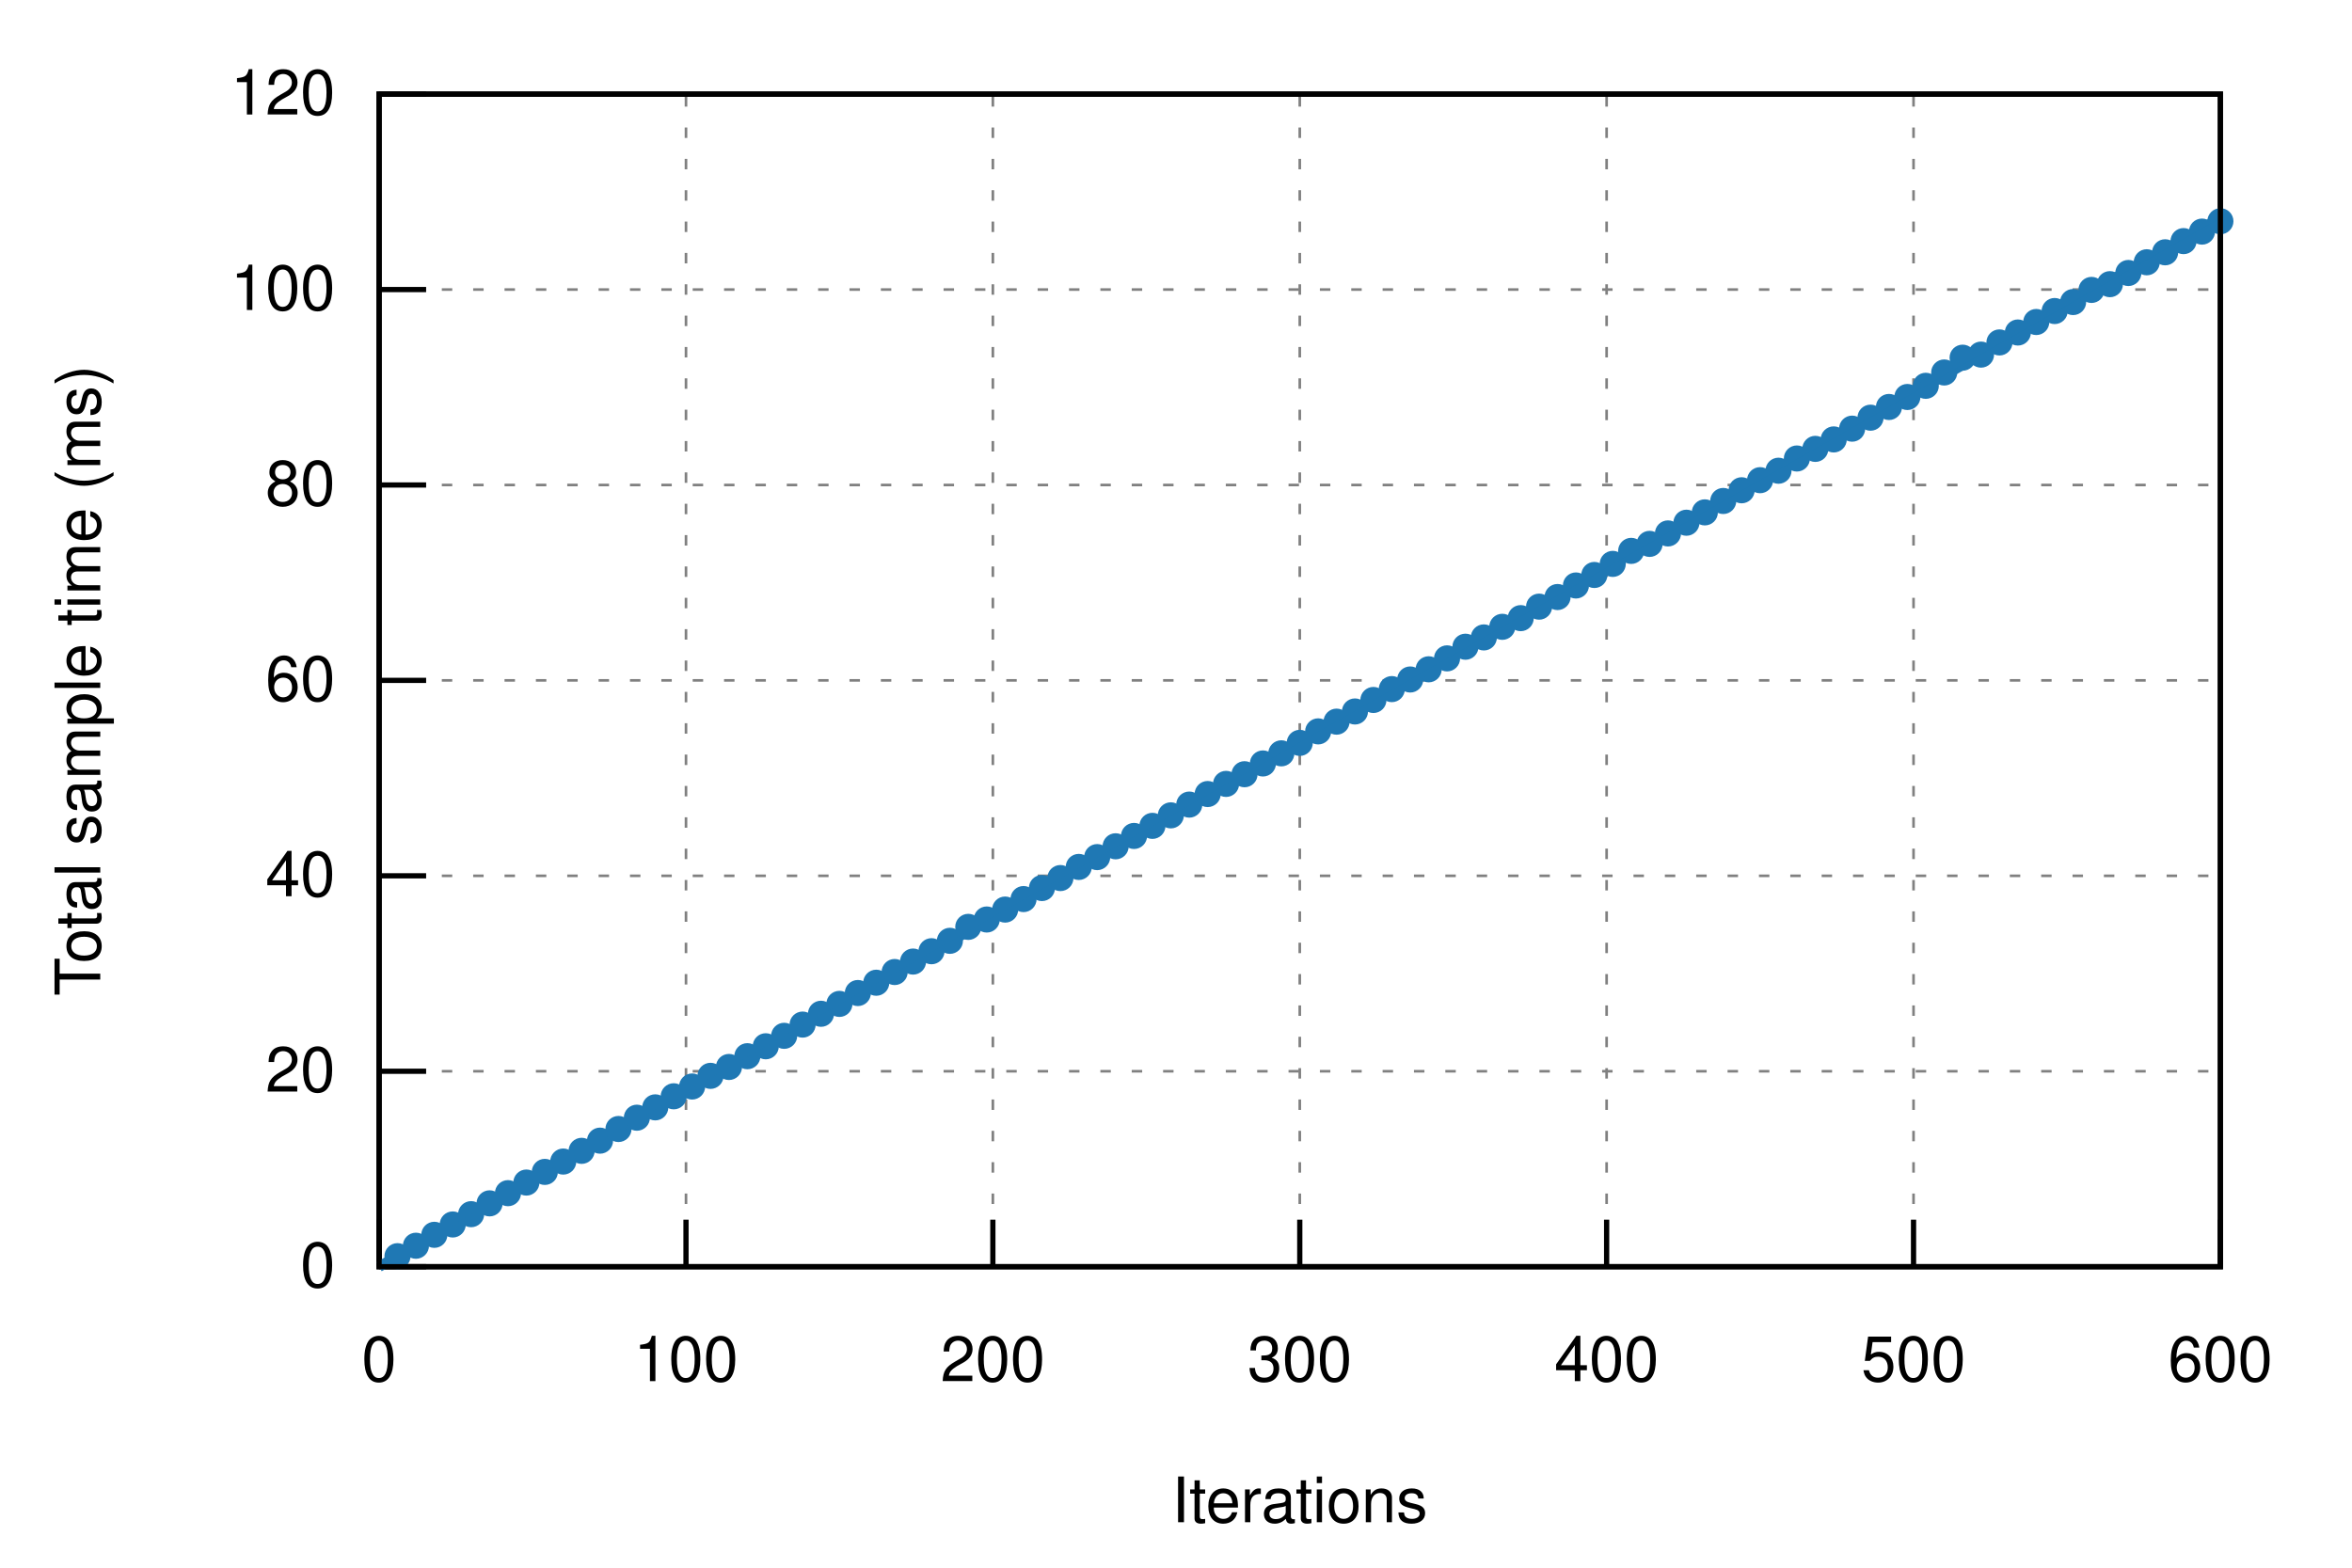
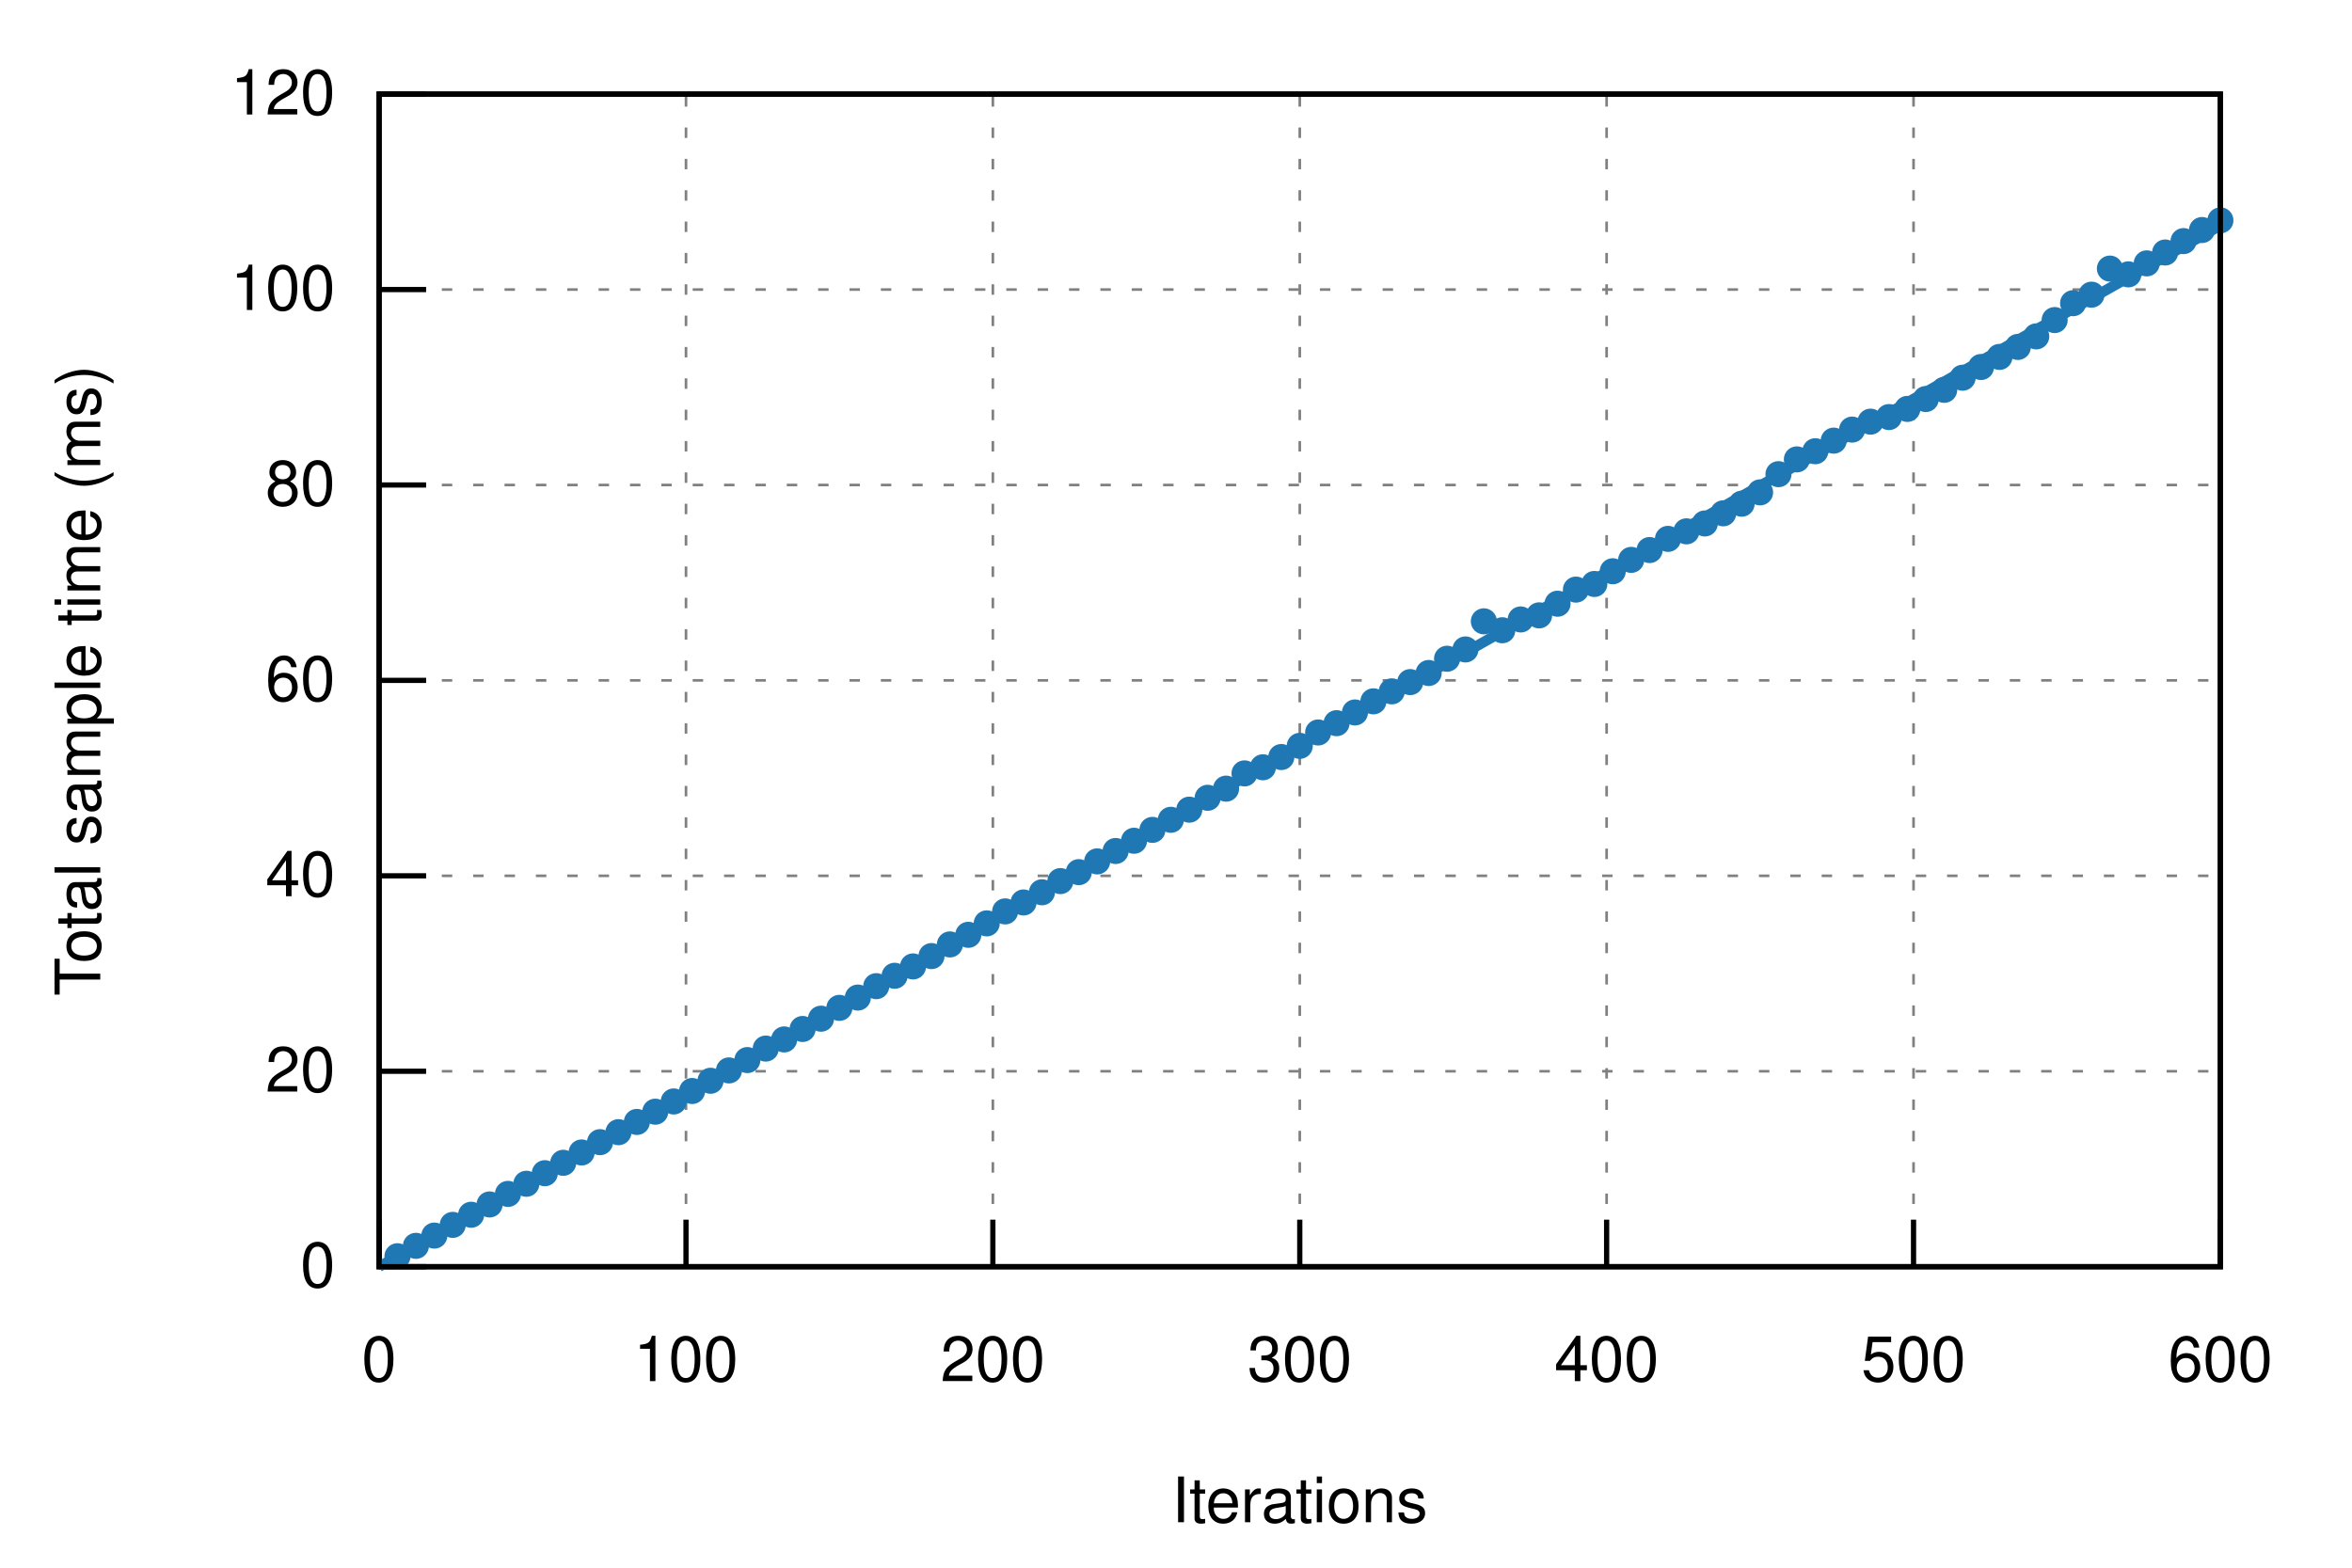
<svg xmlns="http://www.w3.org/2000/svg" xmlns:xlink="http://www.w3.org/1999/xlink" viewBox="0 0 450 300">
  <g id="gnuplot_canvas">
    <rect x="0" y="0" width="450" height="300" fill="none" />
    <defs>
      <circle id="gpDot" r="0.5" stroke-width="0.5" stroke="currentColor" />
      <path id="gpPt0" stroke-width="0.222" stroke="currentColor" d="M-1,0 h2 M0,-1 v2" />
      <path id="gpPt1" stroke-width="0.222" stroke="currentColor" d="M-1,-1 L1,1 M1,-1 L-1,1" />
      <path id="gpPt2" stroke-width="0.222" stroke="currentColor" d="M-1,0 L1,0 M0,-1 L0,1 M-1,-1 L1,1 M-1,1 L1,-1" />
      <rect id="gpPt3" stroke-width="0.222" stroke="currentColor" x="-1" y="-1" width="2" height="2" />
      <rect id="gpPt4" stroke-width="0.222" stroke="currentColor" fill="currentColor" x="-1" y="-1" width="2" height="2" />
      <circle id="gpPt5" stroke-width="0.222" stroke="currentColor" cx="0" cy="0" r="1" />
      <use xlink:href="#gpPt5" id="gpPt6" fill="currentColor" stroke="none" />
      <path id="gpPt7" stroke-width="0.222" stroke="currentColor" d="M0,-1.33 L-1.33,0.67 L1.33,0.67 z" />
      <use xlink:href="#gpPt7" id="gpPt8" fill="currentColor" stroke="none" />
      <use xlink:href="#gpPt7" id="gpPt9" stroke="currentColor" transform="rotate(180)" />
      <use xlink:href="#gpPt9" id="gpPt10" fill="currentColor" stroke="none" />
      <use xlink:href="#gpPt3" id="gpPt11" stroke="currentColor" transform="rotate(45)" />
      <use xlink:href="#gpPt11" id="gpPt12" fill="currentColor" stroke="none" />
      <path id="gpPt13" stroke-width="0.222" stroke="currentColor" d="M0,1.330 L1.265,0.411 L0.782,-1.067 L-0.782,-1.076 L-1.265,0.411 z" />
      <use xlink:href="#gpPt13" id="gpPt14" fill="currentColor" stroke="none" />
      <filter id="textbox" filterUnits="objectBoundingBox" x="0" y="0" height="1" width="1">
        <feFlood flood-color="white" flood-opacity="1" result="bgnd" />
        <feComposite in="SourceGraphic" in2="bgnd" operator="atop" />
      </filter>
      <filter id="greybox" filterUnits="objectBoundingBox" x="0" y="0" height="1" width="1">
        <feFlood flood-color="lightgrey" flood-opacity="1" result="grey" />
        <feComposite in="SourceGraphic" in2="grey" operator="atop" />
      </filter>
    </defs>
    <g fill="none" color="white" stroke="currentColor" stroke-width="1.00" stroke-linecap="butt" stroke-linejoin="miter">
</g>
    <g fill="none" color="black" stroke="currentColor" stroke-width="1.00" stroke-linecap="butt" stroke-linejoin="miter">
</g>
    <g fill="none" color="black" stroke="black" stroke-width="0.50" stroke-linecap="butt" stroke-linejoin="miter">
</g>
    <g fill="none" color="gray" stroke="currentColor" stroke-width="0.50" stroke-linecap="butt" stroke-linejoin="miter">
      <path stroke="gray" stroke-dasharray="2,4" class="gridline" d="M72.53,242.40 L424.82,242.40  " />
    </g>
    <g fill="none" color="gray" stroke="gray" stroke-width="1.00" stroke-linecap="butt" stroke-linejoin="miter">
</g>
    <g fill="none" color="black" stroke="currentColor" stroke-width="1.00" stroke-linecap="butt" stroke-linejoin="miter">
      <path stroke="black" d="M72.53,242.40 L81.53,242.40  " />
      <g transform="translate(64.14,246.30)" stroke="none" fill="black" font-family="Helvetica" font-size="12.00" text-anchor="end">
        <text>
          <tspan font-family="Helvetica"> 0</tspan>
        </text>
      </g>
    </g>
    <g fill="none" color="black" stroke="currentColor" stroke-width="1.00" stroke-linecap="butt" stroke-linejoin="miter">
</g>
    <g fill="none" color="black" stroke="black" stroke-width="0.50" stroke-linecap="butt" stroke-linejoin="miter">
</g>
    <g fill="none" color="gray" stroke="currentColor" stroke-width="0.50" stroke-linecap="butt" stroke-linejoin="miter">
      <path stroke="gray" stroke-dasharray="2,4" class="gridline" d="M72.53,205.00 L424.82,205.00  " />
    </g>
    <g fill="none" color="gray" stroke="gray" stroke-width="1.00" stroke-linecap="butt" stroke-linejoin="miter">
</g>
    <g fill="none" color="black" stroke="currentColor" stroke-width="1.00" stroke-linecap="butt" stroke-linejoin="miter">
      <path stroke="black" d="M72.53,205.00 L81.53,205.00  " />
      <g transform="translate(64.14,208.90)" stroke="none" fill="black" font-family="Helvetica" font-size="12.00" text-anchor="end">
        <text>
          <tspan font-family="Helvetica"> 20</tspan>
        </text>
      </g>
    </g>
    <g fill="none" color="black" stroke="currentColor" stroke-width="1.00" stroke-linecap="butt" stroke-linejoin="miter">
</g>
    <g fill="none" color="black" stroke="black" stroke-width="0.50" stroke-linecap="butt" stroke-linejoin="miter">
</g>
    <g fill="none" color="gray" stroke="currentColor" stroke-width="0.50" stroke-linecap="butt" stroke-linejoin="miter">
      <path stroke="gray" stroke-dasharray="2,4" class="gridline" d="M72.53,167.60 L424.82,167.60  " />
    </g>
    <g fill="none" color="gray" stroke="gray" stroke-width="1.00" stroke-linecap="butt" stroke-linejoin="miter">
</g>
    <g fill="none" color="black" stroke="currentColor" stroke-width="1.00" stroke-linecap="butt" stroke-linejoin="miter">
      <path stroke="black" d="M72.53,167.60 L81.53,167.60  " />
      <g transform="translate(64.14,171.50)" stroke="none" fill="black" font-family="Helvetica" font-size="12.00" text-anchor="end">
        <text>
          <tspan font-family="Helvetica"> 40</tspan>
        </text>
      </g>
    </g>
    <g fill="none" color="black" stroke="currentColor" stroke-width="1.00" stroke-linecap="butt" stroke-linejoin="miter">
</g>
    <g fill="none" color="black" stroke="black" stroke-width="0.50" stroke-linecap="butt" stroke-linejoin="miter">
</g>
    <g fill="none" color="gray" stroke="currentColor" stroke-width="0.50" stroke-linecap="butt" stroke-linejoin="miter">
      <path stroke="gray" stroke-dasharray="2,4" class="gridline" d="M72.53,130.20 L424.82,130.20  " />
    </g>
    <g fill="none" color="gray" stroke="gray" stroke-width="1.00" stroke-linecap="butt" stroke-linejoin="miter">
</g>
    <g fill="none" color="black" stroke="currentColor" stroke-width="1.00" stroke-linecap="butt" stroke-linejoin="miter">
      <path stroke="black" d="M72.53,130.20 L81.53,130.20  " />
      <g transform="translate(64.14,134.10)" stroke="none" fill="black" font-family="Helvetica" font-size="12.00" text-anchor="end">
        <text>
          <tspan font-family="Helvetica"> 60</tspan>
        </text>
      </g>
    </g>
    <g fill="none" color="black" stroke="currentColor" stroke-width="1.00" stroke-linecap="butt" stroke-linejoin="miter">
</g>
    <g fill="none" color="black" stroke="black" stroke-width="0.50" stroke-linecap="butt" stroke-linejoin="miter">
</g>
    <g fill="none" color="gray" stroke="currentColor" stroke-width="0.50" stroke-linecap="butt" stroke-linejoin="miter">
      <path stroke="gray" stroke-dasharray="2,4" class="gridline" d="M72.53,92.81 L424.82,92.81  " />
    </g>
    <g fill="none" color="gray" stroke="gray" stroke-width="1.00" stroke-linecap="butt" stroke-linejoin="miter">
</g>
    <g fill="none" color="black" stroke="currentColor" stroke-width="1.00" stroke-linecap="butt" stroke-linejoin="miter">
      <path stroke="black" d="M72.53,92.81 L81.53,92.81  " />
      <g transform="translate(64.14,96.71)" stroke="none" fill="black" font-family="Helvetica" font-size="12.00" text-anchor="end">
        <text>
          <tspan font-family="Helvetica"> 80</tspan>
        </text>
      </g>
    </g>
    <g fill="none" color="black" stroke="currentColor" stroke-width="1.00" stroke-linecap="butt" stroke-linejoin="miter">
</g>
    <g fill="none" color="black" stroke="black" stroke-width="0.50" stroke-linecap="butt" stroke-linejoin="miter">
</g>
    <g fill="none" color="gray" stroke="currentColor" stroke-width="0.50" stroke-linecap="butt" stroke-linejoin="miter">
      <path stroke="gray" stroke-dasharray="2,4" class="gridline" d="M72.53,55.41 L424.82,55.41  " />
    </g>
    <g fill="none" color="gray" stroke="gray" stroke-width="1.00" stroke-linecap="butt" stroke-linejoin="miter">
</g>
    <g fill="none" color="black" stroke="currentColor" stroke-width="1.00" stroke-linecap="butt" stroke-linejoin="miter">
      <path stroke="black" d="M72.53,55.41 L81.53,55.41  " />
      <g transform="translate(64.14,59.31)" stroke="none" fill="black" font-family="Helvetica" font-size="12.00" text-anchor="end">
        <text>
          <tspan font-family="Helvetica"> 100</tspan>
        </text>
      </g>
    </g>
    <g fill="none" color="black" stroke="currentColor" stroke-width="1.00" stroke-linecap="butt" stroke-linejoin="miter">
</g>
    <g fill="none" color="black" stroke="black" stroke-width="0.50" stroke-linecap="butt" stroke-linejoin="miter">
</g>
    <g fill="none" color="gray" stroke="currentColor" stroke-width="0.50" stroke-linecap="butt" stroke-linejoin="miter">
      <path stroke="gray" stroke-dasharray="2,4" class="gridline" d="M72.53,18.01 L424.82,18.01  " />
    </g>
    <g fill="none" color="gray" stroke="gray" stroke-width="1.00" stroke-linecap="butt" stroke-linejoin="miter">
</g>
    <g fill="none" color="black" stroke="currentColor" stroke-width="1.00" stroke-linecap="butt" stroke-linejoin="miter">
      <path stroke="black" d="M72.53,18.01 L81.53,18.01  " />
      <g transform="translate(64.14,21.91)" stroke="none" fill="black" font-family="Helvetica" font-size="12.00" text-anchor="end">
        <text>
          <tspan font-family="Helvetica"> 120</tspan>
        </text>
      </g>
    </g>
    <g fill="none" color="black" stroke="currentColor" stroke-width="1.00" stroke-linecap="butt" stroke-linejoin="miter">
</g>
    <g fill="none" color="black" stroke="black" stroke-width="0.50" stroke-linecap="butt" stroke-linejoin="miter">
</g>
    <g fill="none" color="gray" stroke="currentColor" stroke-width="0.50" stroke-linecap="butt" stroke-linejoin="miter">
      <path stroke="gray" stroke-dasharray="2,4" class="gridline" d="M72.53,242.40 L72.53,18.01  " />
    </g>
    <g fill="none" color="gray" stroke="gray" stroke-width="1.00" stroke-linecap="butt" stroke-linejoin="miter">
</g>
    <g fill="none" color="black" stroke="currentColor" stroke-width="1.00" stroke-linecap="butt" stroke-linejoin="miter">
      <path stroke="black" d="M72.53,242.40 L72.53,233.40  " />
      <g transform="translate(72.53,264.30)" stroke="none" fill="black" font-family="Helvetica" font-size="12.00" text-anchor="middle">
        <text>
          <tspan font-family="Helvetica"> 0</tspan>
        </text>
      </g>
    </g>
    <g fill="none" color="black" stroke="currentColor" stroke-width="1.00" stroke-linecap="butt" stroke-linejoin="miter">
</g>
    <g fill="none" color="black" stroke="black" stroke-width="0.50" stroke-linecap="butt" stroke-linejoin="miter">
</g>
    <g fill="none" color="gray" stroke="currentColor" stroke-width="0.50" stroke-linecap="butt" stroke-linejoin="miter">
      <path stroke="gray" stroke-dasharray="2,4" class="gridline" d="M131.25,242.40 L131.25,18.01  " />
    </g>
    <g fill="none" color="gray" stroke="gray" stroke-width="1.00" stroke-linecap="butt" stroke-linejoin="miter">
</g>
    <g fill="none" color="black" stroke="currentColor" stroke-width="1.00" stroke-linecap="butt" stroke-linejoin="miter">
      <path stroke="black" d="M131.25,242.40 L131.25,233.40  " />
      <g transform="translate(131.25,264.30)" stroke="none" fill="black" font-family="Helvetica" font-size="12.00" text-anchor="middle">
        <text>
          <tspan font-family="Helvetica"> 100</tspan>
        </text>
      </g>
    </g>
    <g fill="none" color="black" stroke="currentColor" stroke-width="1.00" stroke-linecap="butt" stroke-linejoin="miter">
</g>
    <g fill="none" color="black" stroke="black" stroke-width="0.50" stroke-linecap="butt" stroke-linejoin="miter">
</g>
    <g fill="none" color="gray" stroke="currentColor" stroke-width="0.50" stroke-linecap="butt" stroke-linejoin="miter">
      <path stroke="gray" stroke-dasharray="2,4" class="gridline" d="M189.96,242.40 L189.96,18.01  " />
    </g>
    <g fill="none" color="gray" stroke="gray" stroke-width="1.00" stroke-linecap="butt" stroke-linejoin="miter">
</g>
    <g fill="none" color="black" stroke="currentColor" stroke-width="1.00" stroke-linecap="butt" stroke-linejoin="miter">
      <path stroke="black" d="M189.96,242.40 L189.96,233.40  " />
      <g transform="translate(189.96,264.30)" stroke="none" fill="black" font-family="Helvetica" font-size="12.00" text-anchor="middle">
        <text>
          <tspan font-family="Helvetica"> 200</tspan>
        </text>
      </g>
    </g>
    <g fill="none" color="black" stroke="currentColor" stroke-width="1.00" stroke-linecap="butt" stroke-linejoin="miter">
</g>
    <g fill="none" color="black" stroke="black" stroke-width="0.50" stroke-linecap="butt" stroke-linejoin="miter">
</g>
    <g fill="none" color="gray" stroke="currentColor" stroke-width="0.50" stroke-linecap="butt" stroke-linejoin="miter">
      <path stroke="gray" stroke-dasharray="2,4" class="gridline" d="M248.68,242.40 L248.68,18.01  " />
    </g>
    <g fill="none" color="gray" stroke="gray" stroke-width="1.00" stroke-linecap="butt" stroke-linejoin="miter">
</g>
    <g fill="none" color="black" stroke="currentColor" stroke-width="1.00" stroke-linecap="butt" stroke-linejoin="miter">
      <path stroke="black" d="M248.68,242.40 L248.68,233.40  " />
      <g transform="translate(248.68,264.30)" stroke="none" fill="black" font-family="Helvetica" font-size="12.00" text-anchor="middle">
        <text>
          <tspan font-family="Helvetica"> 300</tspan>
        </text>
      </g>
    </g>
    <g fill="none" color="black" stroke="currentColor" stroke-width="1.00" stroke-linecap="butt" stroke-linejoin="miter">
</g>
    <g fill="none" color="black" stroke="black" stroke-width="0.50" stroke-linecap="butt" stroke-linejoin="miter">
</g>
    <g fill="none" color="gray" stroke="currentColor" stroke-width="0.50" stroke-linecap="butt" stroke-linejoin="miter">
      <path stroke="gray" stroke-dasharray="2,4" class="gridline" d="M307.39,242.40 L307.39,18.01  " />
    </g>
    <g fill="none" color="gray" stroke="gray" stroke-width="1.00" stroke-linecap="butt" stroke-linejoin="miter">
</g>
    <g fill="none" color="black" stroke="currentColor" stroke-width="1.00" stroke-linecap="butt" stroke-linejoin="miter">
      <path stroke="black" d="M307.39,242.40 L307.39,233.40  " />
      <g transform="translate(307.39,264.30)" stroke="none" fill="black" font-family="Helvetica" font-size="12.00" text-anchor="middle">
        <text>
          <tspan font-family="Helvetica"> 400</tspan>
        </text>
      </g>
    </g>
    <g fill="none" color="black" stroke="currentColor" stroke-width="1.00" stroke-linecap="butt" stroke-linejoin="miter">
</g>
    <g fill="none" color="black" stroke="black" stroke-width="0.50" stroke-linecap="butt" stroke-linejoin="miter">
</g>
    <g fill="none" color="gray" stroke="currentColor" stroke-width="0.50" stroke-linecap="butt" stroke-linejoin="miter">
      <path stroke="gray" stroke-dasharray="2,4" class="gridline" d="M366.11,242.40 L366.11,18.01  " />
    </g>
    <g fill="none" color="gray" stroke="gray" stroke-width="1.00" stroke-linecap="butt" stroke-linejoin="miter">
</g>
    <g fill="none" color="black" stroke="currentColor" stroke-width="1.00" stroke-linecap="butt" stroke-linejoin="miter">
      <path stroke="black" d="M366.11,242.40 L366.11,233.40  " />
      <g transform="translate(366.11,264.30)" stroke="none" fill="black" font-family="Helvetica" font-size="12.00" text-anchor="middle">
        <text>
          <tspan font-family="Helvetica"> 500</tspan>
        </text>
      </g>
    </g>
    <g fill="none" color="black" stroke="currentColor" stroke-width="1.00" stroke-linecap="butt" stroke-linejoin="miter">
</g>
    <g fill="none" color="black" stroke="black" stroke-width="0.50" stroke-linecap="butt" stroke-linejoin="miter">
</g>
    <g fill="none" color="gray" stroke="currentColor" stroke-width="0.50" stroke-linecap="butt" stroke-linejoin="miter">
      <path stroke="gray" stroke-dasharray="2,4" class="gridline" d="M424.82,242.40 L424.82,18.01  " />
    </g>
    <g fill="none" color="gray" stroke="gray" stroke-width="1.00" stroke-linecap="butt" stroke-linejoin="miter">
</g>
    <g fill="none" color="black" stroke="currentColor" stroke-width="1.00" stroke-linecap="butt" stroke-linejoin="miter">
      <path stroke="black" d="M424.82,242.40 L424.82,233.40  " />
      <g transform="translate(424.82,264.30)" stroke="none" fill="black" font-family="Helvetica" font-size="12.00" text-anchor="middle">
        <text>
          <tspan font-family="Helvetica"> 600</tspan>
        </text>
      </g>
    </g>
    <g fill="none" color="black" stroke="currentColor" stroke-width="1.00" stroke-linecap="butt" stroke-linejoin="miter">
</g>
    <g fill="none" color="black" stroke="currentColor" stroke-width="1.00" stroke-linecap="butt" stroke-linejoin="miter">
      <path stroke="black" d="M72.53,18.01 L72.53,242.40 L424.82,242.40 L424.82,18.01 L72.53,18.01 Z  " />
    </g>
    <g fill="none" color="black" stroke="currentColor" stroke-width="1.00" stroke-linecap="butt" stroke-linejoin="miter">
</g>
    <g id="gnuplot_plot_1">
      <g fill="none" color="black" stroke="currentColor" stroke-width="1.00" stroke-linecap="butt" stroke-linejoin="miter">
-         <use xlink:href="#gpPt6" transform="translate(76.05,240.39) scale(2.25)" color="rgb( 31, 120, 180)" />
-         <use xlink:href="#gpPt6" transform="translate(79.58,238.39) scale(2.25)" color="rgb( 31, 120, 180)" />
-         <use xlink:href="#gpPt6" transform="translate(83.10,236.30) scale(2.25)" color="rgb( 31, 120, 180)" />
-         <use xlink:href="#gpPt6" transform="translate(86.62,234.32) scale(2.25)" color="rgb( 31, 120, 180)" />
-         <use xlink:href="#gpPt6" transform="translate(90.14,232.35) scale(2.25)" color="rgb( 31, 120, 180)" />
-         <use xlink:href="#gpPt6" transform="translate(93.67,230.28) scale(2.25)" color="rgb( 31, 120, 180)" />
-         <use xlink:href="#gpPt6" transform="translate(97.19,228.33) scale(2.25)" color="rgb( 31, 120, 180)" />
-         <use xlink:href="#gpPt6" transform="translate(100.71,226.30) scale(2.25)" color="rgb( 31, 120, 180)" />
-         <use xlink:href="#gpPt6" transform="translate(104.24,224.26) scale(2.25)" color="rgb( 31, 120, 180)" />
-         <use xlink:href="#gpPt6" transform="translate(107.76,222.28) scale(2.25)" color="rgb( 31, 120, 180)" />
-         <use xlink:href="#gpPt6" transform="translate(111.28,220.23) scale(2.25)" color="rgb( 31, 120, 180)" />
-         <use xlink:href="#gpPt6" transform="translate(114.80,218.28) scale(2.25)" color="rgb( 31, 120, 180)" />
-         <use xlink:href="#gpPt6" transform="translate(118.33,216.05) scale(2.25)" color="rgb( 31, 120, 180)" />
-         <use xlink:href="#gpPt6" transform="translate(121.85,213.89) scale(2.25)" color="rgb( 31, 120, 180)" />
-         <use xlink:href="#gpPt6" transform="translate(125.37,211.91) scale(2.25)" color="rgb( 31, 120, 180)" />
-         <use xlink:href="#gpPt6" transform="translate(128.90,209.79) scale(2.25)" color="rgb( 31, 120, 180)" />
-         <use xlink:href="#gpPt6" transform="translate(132.42,207.92) scale(2.25)" color="rgb( 31, 120, 180)" />
-         <use xlink:href="#gpPt6" transform="translate(135.94,205.88) scale(2.25)" color="rgb( 31, 120, 180)" />
-         <use xlink:href="#gpPt6" transform="translate(139.47,204.18) scale(2.25)" color="rgb( 31, 120, 180)" />
-         <use xlink:href="#gpPt6" transform="translate(142.99,202.12) scale(2.25)" color="rgb( 31, 120, 180)" />
-         <use xlink:href="#gpPt6" transform="translate(146.51,200.22) scale(2.25)" color="rgb( 31, 120, 180)" />
-         <use xlink:href="#gpPt6" transform="translate(150.03,198.22) scale(2.25)" color="rgb( 31, 120, 180)" />
-         <use xlink:href="#gpPt6" transform="translate(153.56,196.07) scale(2.25)" color="rgb( 31, 120, 180)" />
-         <use xlink:href="#gpPt6" transform="translate(157.08,194.00) scale(2.25)" color="rgb( 31, 120, 180)" />
-         <use xlink:href="#gpPt6" transform="translate(160.60,192.11) scale(2.25)" color="rgb( 31, 120, 180)" />
-         <use xlink:href="#gpPt6" transform="translate(164.13,190.03) scale(2.25)" color="rgb( 31, 120, 180)" />
-         <use xlink:href="#gpPt6" transform="translate(167.65,188.06) scale(2.25)" color="rgb( 31, 120, 180)" />
-         <use xlink:href="#gpPt6" transform="translate(171.17,186.01) scale(2.25)" color="rgb( 31, 120, 180)" />
-         <use xlink:href="#gpPt6" transform="translate(174.69,184.01) scale(2.25)" color="rgb( 31, 120, 180)" />
-         <use xlink:href="#gpPt6" transform="translate(178.22,182.03) scale(2.25)" color="rgb( 31, 120, 180)" />
-         <use xlink:href="#gpPt6" transform="translate(181.74,180.04) scale(2.25)" color="rgb( 31, 120, 180)" />
-         <use xlink:href="#gpPt6" transform="translate(185.26,177.37) scale(2.25)" color="rgb( 31, 120, 180)" />
-         <use xlink:href="#gpPt6" transform="translate(188.79,175.96) scale(2.25)" color="rgb( 31, 120, 180)" />
-         <use xlink:href="#gpPt6" transform="translate(192.31,174.06) scale(2.25)" color="rgb( 31, 120, 180)" />
-         <use xlink:href="#gpPt6" transform="translate(195.83,172.05) scale(2.25)" color="rgb( 31, 120, 180)" />
-         <use xlink:href="#gpPt6" transform="translate(199.35,169.94) scale(2.25)" color="rgb( 31, 120, 180)" />
-         <use xlink:href="#gpPt6" transform="translate(202.88,168.03) scale(2.25)" color="rgb( 31, 120, 180)" />
-         <use xlink:href="#gpPt6" transform="translate(206.40,165.90) scale(2.25)" color="rgb( 31, 120, 180)" />
-         <use xlink:href="#gpPt6" transform="translate(209.92,164.02) scale(2.25)" color="rgb( 31, 120, 180)" />
-         <use xlink:href="#gpPt6" transform="translate(213.45,161.95) scale(2.25)" color="rgb( 31, 120, 180)" />
-         <use xlink:href="#gpPt6" transform="translate(216.97,159.97) scale(2.25)" color="rgb( 31, 120, 180)" />
-         <use xlink:href="#gpPt6" transform="translate(220.49,158.04) scale(2.25)" color="rgb( 31, 120, 180)" />
-         <use xlink:href="#gpPt6" transform="translate(224.01,156.03) scale(2.25)" color="rgb( 31, 120, 180)" />
-         <use xlink:href="#gpPt6" transform="translate(227.54,153.97) scale(2.25)" color="rgb( 31, 120, 180)" />
-         <use xlink:href="#gpPt6" transform="translate(231.06,151.95) scale(2.25)" color="rgb( 31, 120, 180)" />
-         <use xlink:href="#gpPt6" transform="translate(234.58,150.01) scale(2.25)" color="rgb( 31, 120, 180)" />
-         <use xlink:href="#gpPt6" transform="translate(238.11,148.16) scale(2.25)" color="rgb( 31, 120, 180)" />
-         <use xlink:href="#gpPt6" transform="translate(241.63,146.10) scale(2.25)" color="rgb( 31, 120, 180)" />
-         <use xlink:href="#gpPt6" transform="translate(245.15,144.16) scale(2.25)" color="rgb( 31, 120, 180)" />
-         <use xlink:href="#gpPt6" transform="translate(248.68,142.16) scale(2.25)" color="rgb( 31, 120, 180)" />
-         <use xlink:href="#gpPt6" transform="translate(252.20,139.96) scale(2.25)" color="rgb( 31, 120, 180)" />
-         <use xlink:href="#gpPt6" transform="translate(255.72,138.10) scale(2.25)" color="rgb( 31, 120, 180)" />
-         <use xlink:href="#gpPt6" transform="translate(259.24,136.15) scale(2.25)" color="rgb( 31, 120, 180)" />
-         <use xlink:href="#gpPt6" transform="translate(262.77,133.95) scale(2.25)" color="rgb( 31, 120, 180)" />
-         <use xlink:href="#gpPt6" transform="translate(266.29,131.87) scale(2.25)" color="rgb( 31, 120, 180)" />
-         <use xlink:href="#gpPt6" transform="translate(269.81,130.03) scale(2.25)" color="rgb( 31, 120, 180)" />
-         <use xlink:href="#gpPt6" transform="translate(273.34,128.08) scale(2.25)" color="rgb( 31, 120, 180)" />
-         <use xlink:href="#gpPt6" transform="translate(276.86,125.99) scale(2.25)" color="rgb( 31, 120, 180)" />
-         <use xlink:href="#gpPt6" transform="translate(280.38,123.76) scale(2.25)" color="rgb( 31, 120, 180)" />
-         <use xlink:href="#gpPt6" transform="translate(283.90,121.98) scale(2.25)" color="rgb( 31, 120, 180)" />
-         <use xlink:href="#gpPt6" transform="translate(287.43,119.95) scale(2.25)" color="rgb( 31, 120, 180)" />
-         <use xlink:href="#gpPt6" transform="translate(290.95,118.29) scale(2.25)" color="rgb( 31, 120, 180)" />
-         <use xlink:href="#gpPt6" transform="translate(294.47,116.09) scale(2.25)" color="rgb( 31, 120, 180)" />
-         <use xlink:href="#gpPt6" transform="translate(298.00,114.25) scale(2.25)" color="rgb( 31, 120, 180)" />
-         <use xlink:href="#gpPt6" transform="translate(301.52,112.04) scale(2.25)" color="rgb( 31, 120, 180)" />
-         <use xlink:href="#gpPt6" transform="translate(305.04,110.03) scale(2.25)" color="rgb( 31, 120, 180)" />
-         <use xlink:href="#gpPt6" transform="translate(308.56,107.91) scale(2.25)" color="rgb( 31, 120, 180)" />
-         <use xlink:href="#gpPt6" transform="translate(312.09,105.42) scale(2.25)" color="rgb( 31, 120, 180)" />
-         <use xlink:href="#gpPt6" transform="translate(315.61,104.08) scale(2.25)" color="rgb( 31, 120, 180)" />
-         <use xlink:href="#gpPt6" transform="translate(319.13,102.08) scale(2.25)" color="rgb( 31, 120, 180)" />
-         <use xlink:href="#gpPt6" transform="translate(322.66,100.03) scale(2.25)" color="rgb( 31, 120, 180)" />
-         <use xlink:href="#gpPt6" transform="translate(326.18,98.05) scale(2.25)" color="rgb( 31, 120, 180)" />
-         <use xlink:href="#gpPt6" transform="translate(329.70,95.87) scale(2.25)" color="rgb( 31, 120, 180)" />
-         <use xlink:href="#gpPt6" transform="translate(333.22,93.82) scale(2.25)" color="rgb( 31, 120, 180)" />
-         <use xlink:href="#gpPt6" transform="translate(336.75,91.89) scale(2.25)" color="rgb( 31, 120, 180)" />
-         <use xlink:href="#gpPt6" transform="translate(340.27,90.08) scale(2.25)" color="rgb( 31, 120, 180)" />
-         <use xlink:href="#gpPt6" transform="translate(343.79,87.74) scale(2.25)" color="rgb( 31, 120, 180)" />
-         <use xlink:href="#gpPt6" transform="translate(347.32,85.90) scale(2.25)" color="rgb( 31, 120, 180)" />
-         <use xlink:href="#gpPt6" transform="translate(350.84,84.09) scale(2.25)" color="rgb( 31, 120, 180)" />
-         <use xlink:href="#gpPt6" transform="translate(354.36,82.03) scale(2.25)" color="rgb( 31, 120, 180)" />
-         <use xlink:href="#gpPt6" transform="translate(357.88,79.93) scale(2.25)" color="rgb( 31, 120, 180)" />
-         <use xlink:href="#gpPt6" transform="translate(361.41,77.88) scale(2.25)" color="rgb( 31, 120, 180)" />
-         <use xlink:href="#gpPt6" transform="translate(364.93,75.97) scale(2.25)" color="rgb( 31, 120, 180)" />
-         <use xlink:href="#gpPt6" transform="translate(368.45,73.83) scale(2.25)" color="rgb( 31, 120, 180)" />
-         <use xlink:href="#gpPt6" transform="translate(371.98,71.28) scale(2.25)" color="rgb( 31, 120, 180)" />
-         <use xlink:href="#gpPt6" transform="translate(375.50,68.45) scale(2.25)" color="rgb( 31, 120, 180)" />
-         <use xlink:href="#gpPt6" transform="translate(379.02,67.86) scale(2.25)" color="rgb( 31, 120, 180)" />
-         <use xlink:href="#gpPt6" transform="translate(382.55,65.53) scale(2.25)" color="rgb( 31, 120, 180)" />
-         <use xlink:href="#gpPt6" transform="translate(386.07,63.63) scale(2.25)" color="rgb( 31, 120, 180)" />
-         <use xlink:href="#gpPt6" transform="translate(389.59,61.62) scale(2.25)" color="rgb( 31, 120, 180)" />
-         <use xlink:href="#gpPt6" transform="translate(393.11,59.52) scale(2.25)" color="rgb( 31, 120, 180)" />
-         <use xlink:href="#gpPt6" transform="translate(396.64,57.80) scale(2.25)" color="rgb( 31, 120, 180)" />
-         <use xlink:href="#gpPt6" transform="translate(400.16,55.48) scale(2.25)" color="rgb( 31, 120, 180)" />
-         <use xlink:href="#gpPt6" transform="translate(403.68,54.38) scale(2.25)" color="rgb( 31, 120, 180)" />
-         <use xlink:href="#gpPt6" transform="translate(407.21,52.24) scale(2.25)" color="rgb( 31, 120, 180)" />
-         <use xlink:href="#gpPt6" transform="translate(410.73,50.19) scale(2.25)" color="rgb( 31, 120, 180)" />
-         <use xlink:href="#gpPt6" transform="translate(414.25,48.28) scale(2.25)" color="rgb( 31, 120, 180)" />
+         <use xlink:href="#gpPt6" transform="translate(76.05,240.40) scale(2.25)" color="rgb( 31, 120, 180)" />
+         <use xlink:href="#gpPt6" transform="translate(79.58,238.41) scale(2.25)" color="rgb( 31, 120, 180)" />
+         <use xlink:href="#gpPt6" transform="translate(83.10,236.45) scale(2.25)" color="rgb( 31, 120, 180)" />
+         <use xlink:href="#gpPt6" transform="translate(86.62,234.40) scale(2.25)" color="rgb( 31, 120, 180)" />
+         <use xlink:href="#gpPt6" transform="translate(90.14,232.46) scale(2.25)" color="rgb( 31, 120, 180)" />
+         <use xlink:href="#gpPt6" transform="translate(93.67,230.49) scale(2.25)" color="rgb( 31, 120, 180)" />
+         <use xlink:href="#gpPt6" transform="translate(97.19,228.47) scale(2.25)" color="rgb( 31, 120, 180)" />
+         <use xlink:href="#gpPt6" transform="translate(100.71,226.53) scale(2.25)" color="rgb( 31, 120, 180)" />
+         <use xlink:href="#gpPt6" transform="translate(104.24,224.51) scale(2.25)" color="rgb( 31, 120, 180)" />
+         <use xlink:href="#gpPt6" transform="translate(107.76,222.52) scale(2.25)" color="rgb( 31, 120, 180)" />
+         <use xlink:href="#gpPt6" transform="translate(111.28,220.54) scale(2.25)" color="rgb( 31, 120, 180)" />
+         <use xlink:href="#gpPt6" transform="translate(114.80,218.57) scale(2.25)" color="rgb( 31, 120, 180)" />
+         <use xlink:href="#gpPt6" transform="translate(118.33,216.66) scale(2.25)" color="rgb( 31, 120, 180)" />
+         <use xlink:href="#gpPt6" transform="translate(121.85,214.70) scale(2.25)" color="rgb( 31, 120, 180)" />
+         <use xlink:href="#gpPt6" transform="translate(125.37,212.74) scale(2.25)" color="rgb( 31, 120, 180)" />
+         <use xlink:href="#gpPt6" transform="translate(128.90,210.78) scale(2.25)" color="rgb( 31, 120, 180)" />
+         <use xlink:href="#gpPt6" transform="translate(132.42,208.78) scale(2.25)" color="rgb( 31, 120, 180)" />
+         <use xlink:href="#gpPt6" transform="translate(135.94,206.82) scale(2.25)" color="rgb( 31, 120, 180)" />
+         <use xlink:href="#gpPt6" transform="translate(139.47,204.84) scale(2.25)" color="rgb( 31, 120, 180)" />
+         <use xlink:href="#gpPt6" transform="translate(142.99,202.86) scale(2.25)" color="rgb( 31, 120, 180)" />
+         <use xlink:href="#gpPt6" transform="translate(146.51,200.66) scale(2.25)" color="rgb( 31, 120, 180)" />
+         <use xlink:href="#gpPt6" transform="translate(150.03,198.91) scale(2.25)" color="rgb( 31, 120, 180)" />
+         <use xlink:href="#gpPt6" transform="translate(153.56,196.91) scale(2.25)" color="rgb( 31, 120, 180)" />
+         <use xlink:href="#gpPt6" transform="translate(157.08,194.94) scale(2.25)" color="rgb( 31, 120, 180)" />
+         <use xlink:href="#gpPt6" transform="translate(160.60,192.87) scale(2.25)" color="rgb( 31, 120, 180)" />
+         <use xlink:href="#gpPt6" transform="translate(164.13,190.90) scale(2.25)" color="rgb( 31, 120, 180)" />
+         <use xlink:href="#gpPt6" transform="translate(167.65,188.72) scale(2.25)" color="rgb( 31, 120, 180)" />
+         <use xlink:href="#gpPt6" transform="translate(171.17,186.73) scale(2.25)" color="rgb( 31, 120, 180)" />
+         <use xlink:href="#gpPt6" transform="translate(174.69,184.94) scale(2.25)" color="rgb( 31, 120, 180)" />
+         <use xlink:href="#gpPt6" transform="translate(178.22,182.96) scale(2.25)" color="rgb( 31, 120, 180)" />
+         <use xlink:href="#gpPt6" transform="translate(181.74,180.73) scale(2.25)" color="rgb( 31, 120, 180)" />
+         <use xlink:href="#gpPt6" transform="translate(185.26,178.89) scale(2.25)" color="rgb( 31, 120, 180)" />
+         <use xlink:href="#gpPt6" transform="translate(188.79,176.70) scale(2.25)" color="rgb( 31, 120, 180)" />
+         <use xlink:href="#gpPt6" transform="translate(192.31,174.41) scale(2.25)" color="rgb( 31, 120, 180)" />
+         <use xlink:href="#gpPt6" transform="translate(195.83,172.70) scale(2.25)" color="rgb( 31, 120, 180)" />
+         <use xlink:href="#gpPt6" transform="translate(199.35,170.75) scale(2.25)" color="rgb( 31, 120, 180)" />
+         <use xlink:href="#gpPt6" transform="translate(202.88,168.61) scale(2.25)" color="rgb( 31, 120, 180)" />
+         <use xlink:href="#gpPt6" transform="translate(206.40,166.90) scale(2.25)" color="rgb( 31, 120, 180)" />
+         <use xlink:href="#gpPt6" transform="translate(209.92,164.84) scale(2.25)" color="rgb( 31, 120, 180)" />
+         <use xlink:href="#gpPt6" transform="translate(213.45,162.85) scale(2.25)" color="rgb( 31, 120, 180)" />
+         <use xlink:href="#gpPt6" transform="translate(216.97,160.89) scale(2.25)" color="rgb( 31, 120, 180)" />
+         <use xlink:href="#gpPt6" transform="translate(220.49,158.81) scale(2.25)" color="rgb( 31, 120, 180)" />
+         <use xlink:href="#gpPt6" transform="translate(224.01,156.88) scale(2.25)" color="rgb( 31, 120, 180)" />
+         <use xlink:href="#gpPt6" transform="translate(227.54,154.94) scale(2.25)" color="rgb( 31, 120, 180)" />
+         <use xlink:href="#gpPt6" transform="translate(231.06,152.67) scale(2.25)" color="rgb( 31, 120, 180)" />
+         <use xlink:href="#gpPt6" transform="translate(234.58,150.92) scale(2.25)" color="rgb( 31, 120, 180)" />
+         <use xlink:href="#gpPt6" transform="translate(238.11,148.00) scale(2.25)" color="rgb( 31, 120, 180)" />
+         <use xlink:href="#gpPt6" transform="translate(241.63,146.83) scale(2.25)" color="rgb( 31, 120, 180)" />
+         <use xlink:href="#gpPt6" transform="translate(245.15,144.87) scale(2.25)" color="rgb( 31, 120, 180)" />
+         <use xlink:href="#gpPt6" transform="translate(248.68,142.73) scale(2.25)" color="rgb( 31, 120, 180)" />
+         <use xlink:href="#gpPt6" transform="translate(252.20,140.17) scale(2.25)" color="rgb( 31, 120, 180)" />
+         <use xlink:href="#gpPt6" transform="translate(255.72,138.39) scale(2.25)" color="rgb( 31, 120, 180)" />
+         <use xlink:href="#gpPt6" transform="translate(259.24,136.34) scale(2.25)" color="rgb( 31, 120, 180)" />
+         <use xlink:href="#gpPt6" transform="translate(262.77,134.21) scale(2.25)" color="rgb( 31, 120, 180)" />
+         <use xlink:href="#gpPt6" transform="translate(266.29,132.30) scale(2.25)" color="rgb( 31, 120, 180)" />
+         <use xlink:href="#gpPt6" transform="translate(269.81,130.53) scale(2.25)" color="rgb( 31, 120, 180)" />
+         <use xlink:href="#gpPt6" transform="translate(273.34,128.79) scale(2.25)" color="rgb( 31, 120, 180)" />
+         <use xlink:href="#gpPt6" transform="translate(276.86,126.06) scale(2.25)" color="rgb( 31, 120, 180)" />
+         <use xlink:href="#gpPt6" transform="translate(280.38,124.28) scale(2.25)" color="rgb( 31, 120, 180)" />
+         <use xlink:href="#gpPt6" transform="translate(283.90,118.90) scale(2.25)" color="rgb( 31, 120, 180)" />
+         <use xlink:href="#gpPt6" transform="translate(287.43,120.61) scale(2.25)" color="rgb( 31, 120, 180)" />
+         <use xlink:href="#gpPt6" transform="translate(290.95,118.54) scale(2.25)" color="rgb( 31, 120, 180)" />
+         <use xlink:href="#gpPt6" transform="translate(294.47,117.76) scale(2.25)" color="rgb( 31, 120, 180)" />
+         <use xlink:href="#gpPt6" transform="translate(298.00,115.53) scale(2.25)" color="rgb( 31, 120, 180)" />
+         <use xlink:href="#gpPt6" transform="translate(301.52,112.83) scale(2.25)" color="rgb( 31, 120, 180)" />
+         <use xlink:href="#gpPt6" transform="translate(305.04,111.75) scale(2.25)" color="rgb( 31, 120, 180)" />
+         <use xlink:href="#gpPt6" transform="translate(308.56,109.32) scale(2.25)" color="rgb( 31, 120, 180)" />
+         <use xlink:href="#gpPt6" transform="translate(312.09,107.14) scale(2.25)" color="rgb( 31, 120, 180)" />
+         <use xlink:href="#gpPt6" transform="translate(315.61,105.26) scale(2.25)" color="rgb( 31, 120, 180)" />
+         <use xlink:href="#gpPt6" transform="translate(319.13,103.12) scale(2.25)" color="rgb( 31, 120, 180)" />
+         <use xlink:href="#gpPt6" transform="translate(322.66,101.68) scale(2.25)" color="rgb( 31, 120, 180)" />
+         <use xlink:href="#gpPt6" transform="translate(326.18,100.17) scale(2.25)" color="rgb( 31, 120, 180)" />
+         <use xlink:href="#gpPt6" transform="translate(329.70,98.23) scale(2.25)" color="rgb( 31, 120, 180)" />
+         <use xlink:href="#gpPt6" transform="translate(333.22,96.39) scale(2.25)" color="rgb( 31, 120, 180)" />
+         <use xlink:href="#gpPt6" transform="translate(336.75,94.22) scale(2.25)" color="rgb( 31, 120, 180)" />
+         <use xlink:href="#gpPt6" transform="translate(340.27,90.74) scale(2.25)" color="rgb( 31, 120, 180)" />
+         <use xlink:href="#gpPt6" transform="translate(343.79,87.91) scale(2.25)" color="rgb( 31, 120, 180)" />
+         <use xlink:href="#gpPt6" transform="translate(347.32,86.35) scale(2.25)" color="rgb( 31, 120, 180)" />
+         <use xlink:href="#gpPt6" transform="translate(350.84,84.32) scale(2.25)" color="rgb( 31, 120, 180)" />
+         <use xlink:href="#gpPt6" transform="translate(354.36,82.21) scale(2.25)" color="rgb( 31, 120, 180)" />
+         <use xlink:href="#gpPt6" transform="translate(357.88,80.69) scale(2.25)" color="rgb( 31, 120, 180)" />
+         <use xlink:href="#gpPt6" transform="translate(361.41,79.81) scale(2.25)" color="rgb( 31, 120, 180)" />
+         <use xlink:href="#gpPt6" transform="translate(364.93,78.25) scale(2.25)" color="rgb( 31, 120, 180)" />
+         <use xlink:href="#gpPt6" transform="translate(368.45,76.36) scale(2.25)" color="rgb( 31, 120, 180)" />
+         <use xlink:href="#gpPt6" transform="translate(371.98,74.60) scale(2.25)" color="rgb( 31, 120, 180)" />
+         <use xlink:href="#gpPt6" transform="translate(375.50,72.28) scale(2.25)" color="rgb( 31, 120, 180)" />
+         <use xlink:href="#gpPt6" transform="translate(379.02,70.23) scale(2.25)" color="rgb( 31, 120, 180)" />
+         <use xlink:href="#gpPt6" transform="translate(382.55,68.30) scale(2.25)" color="rgb( 31, 120, 180)" />
+         <use xlink:href="#gpPt6" transform="translate(386.07,66.39) scale(2.25)" color="rgb( 31, 120, 180)" />
+         <use xlink:href="#gpPt6" transform="translate(389.59,64.37) scale(2.25)" color="rgb( 31, 120, 180)" />
+         <use xlink:href="#gpPt6" transform="translate(393.11,61.25) scale(2.25)" color="rgb( 31, 120, 180)" />
+         <use xlink:href="#gpPt6" transform="translate(396.64,58.02) scale(2.25)" color="rgb( 31, 120, 180)" />
+         <use xlink:href="#gpPt6" transform="translate(400.16,56.39) scale(2.25)" color="rgb( 31, 120, 180)" />
+         <use xlink:href="#gpPt6" transform="translate(403.68,51.40) scale(2.25)" color="rgb( 31, 120, 180)" />
+         <use xlink:href="#gpPt6" transform="translate(407.21,52.50) scale(2.25)" color="rgb( 31, 120, 180)" />
+         <use xlink:href="#gpPt6" transform="translate(410.73,50.40) scale(2.25)" color="rgb( 31, 120, 180)" />
+         <use xlink:href="#gpPt6" transform="translate(414.25,48.32) scale(2.25)" color="rgb( 31, 120, 180)" />
        <use xlink:href="#gpPt6" transform="translate(417.77,46.14) scale(2.25)" color="rgb( 31, 120, 180)" />
-         <use xlink:href="#gpPt6" transform="translate(421.30,44.32) scale(2.25)" color="rgb( 31, 120, 180)" />
-         <use xlink:href="#gpPt6" transform="translate(424.82,42.34) scale(2.25)" color="rgb( 31, 120, 180)" />
+         <use xlink:href="#gpPt6" transform="translate(421.30,44.02) scale(2.25)" color="rgb( 31, 120, 180)" />
+         <use xlink:href="#gpPt6" transform="translate(424.82,42.17) scale(2.25)" color="rgb( 31, 120, 180)" />
      </g>
    </g>
    <g id="gnuplot_plot_2">
      <g fill="none" color="white" stroke="rgb( 31, 120, 180)" stroke-width="2.00" stroke-linecap="butt" stroke-linejoin="miter">
</g>
      <g fill="none" color="black" stroke="currentColor" stroke-width="2.00" stroke-linecap="butt" stroke-linejoin="miter">
-         <path stroke="rgb( 31, 120, 180)" d="M72.53,242.40 L424.82,41.72  " />
+         <path stroke="rgb( 31, 120, 180)" d="M72.53,242.40 L424.82,43.14  " />
      </g>
    </g>
    <g id="gnuplot_plot_3">
      <g fill="none" color="white" stroke="rgb( 31, 120, 180)" stroke-width="1.00" stroke-linecap="butt" stroke-linejoin="miter">
</g>
      <g fill="none" color="black" stroke="currentColor" stroke-width="1.00" stroke-linecap="butt" stroke-linejoin="miter">
        <g stroke="none" shape-rendering="crispEdges">
          <polygon fill="rgb( 31, 120, 180)" fill-opacity="0.25" points="72.53,242.40 72.53,242.40 72.53,242.40 " />
-           <polygon fill="rgb( 31, 120, 180)" fill-opacity="0.25" points="72.53,242.40 424.82,41.84 424.82,41.59 " />
+           <polygon fill="rgb( 31, 120, 180)" fill-opacity="0.25" points="72.53,242.40 424.82,43.51 424.82,42.74 " />
        </g>
      </g>
    </g>
    <g fill="none" color="white" stroke="rgb( 31, 120, 180)" stroke-width="2.00" stroke-linecap="butt" stroke-linejoin="miter">
</g>
    <g fill="none" color="black" stroke="currentColor" stroke-width="2.00" stroke-linecap="butt" stroke-linejoin="miter">
</g>
    <g fill="none" color="black" stroke="black" stroke-width="1.00" stroke-linecap="butt" stroke-linejoin="miter">
</g>
    <g fill="none" color="black" stroke="currentColor" stroke-width="1.00" stroke-linecap="butt" stroke-linejoin="miter">
      <path stroke="black" d="M72.53,18.01 L72.53,242.40 L424.82,242.40 L424.82,18.01 L72.53,18.01 Z  " />
      <g transform="translate(19.18,130.21) rotate(270.00)" stroke="none" fill="black" font-family="Helvetica" font-size="12.00" text-anchor="middle">
        <text>
          <tspan font-family="Helvetica">Total sample time (ms)</tspan>
        </text>
      </g>
    </g>
    <g fill="none" color="black" stroke="currentColor" stroke-width="1.00" stroke-linecap="butt" stroke-linejoin="miter">
      <g transform="translate(248.67,291.30)" stroke="none" fill="black" font-family="Helvetica" font-size="12.00" text-anchor="middle">
        <text>
          <tspan font-family="Helvetica">Iterations</tspan>
        </text>
      </g>
    </g>
    <g fill="none" color="black" stroke="currentColor" stroke-width="1.00" stroke-linecap="butt" stroke-linejoin="miter">
</g>
    <g fill="none" color="black" stroke="currentColor" stroke-width="1.00" stroke-linecap="butt" stroke-linejoin="miter">
</g>
  </g>
</svg>
